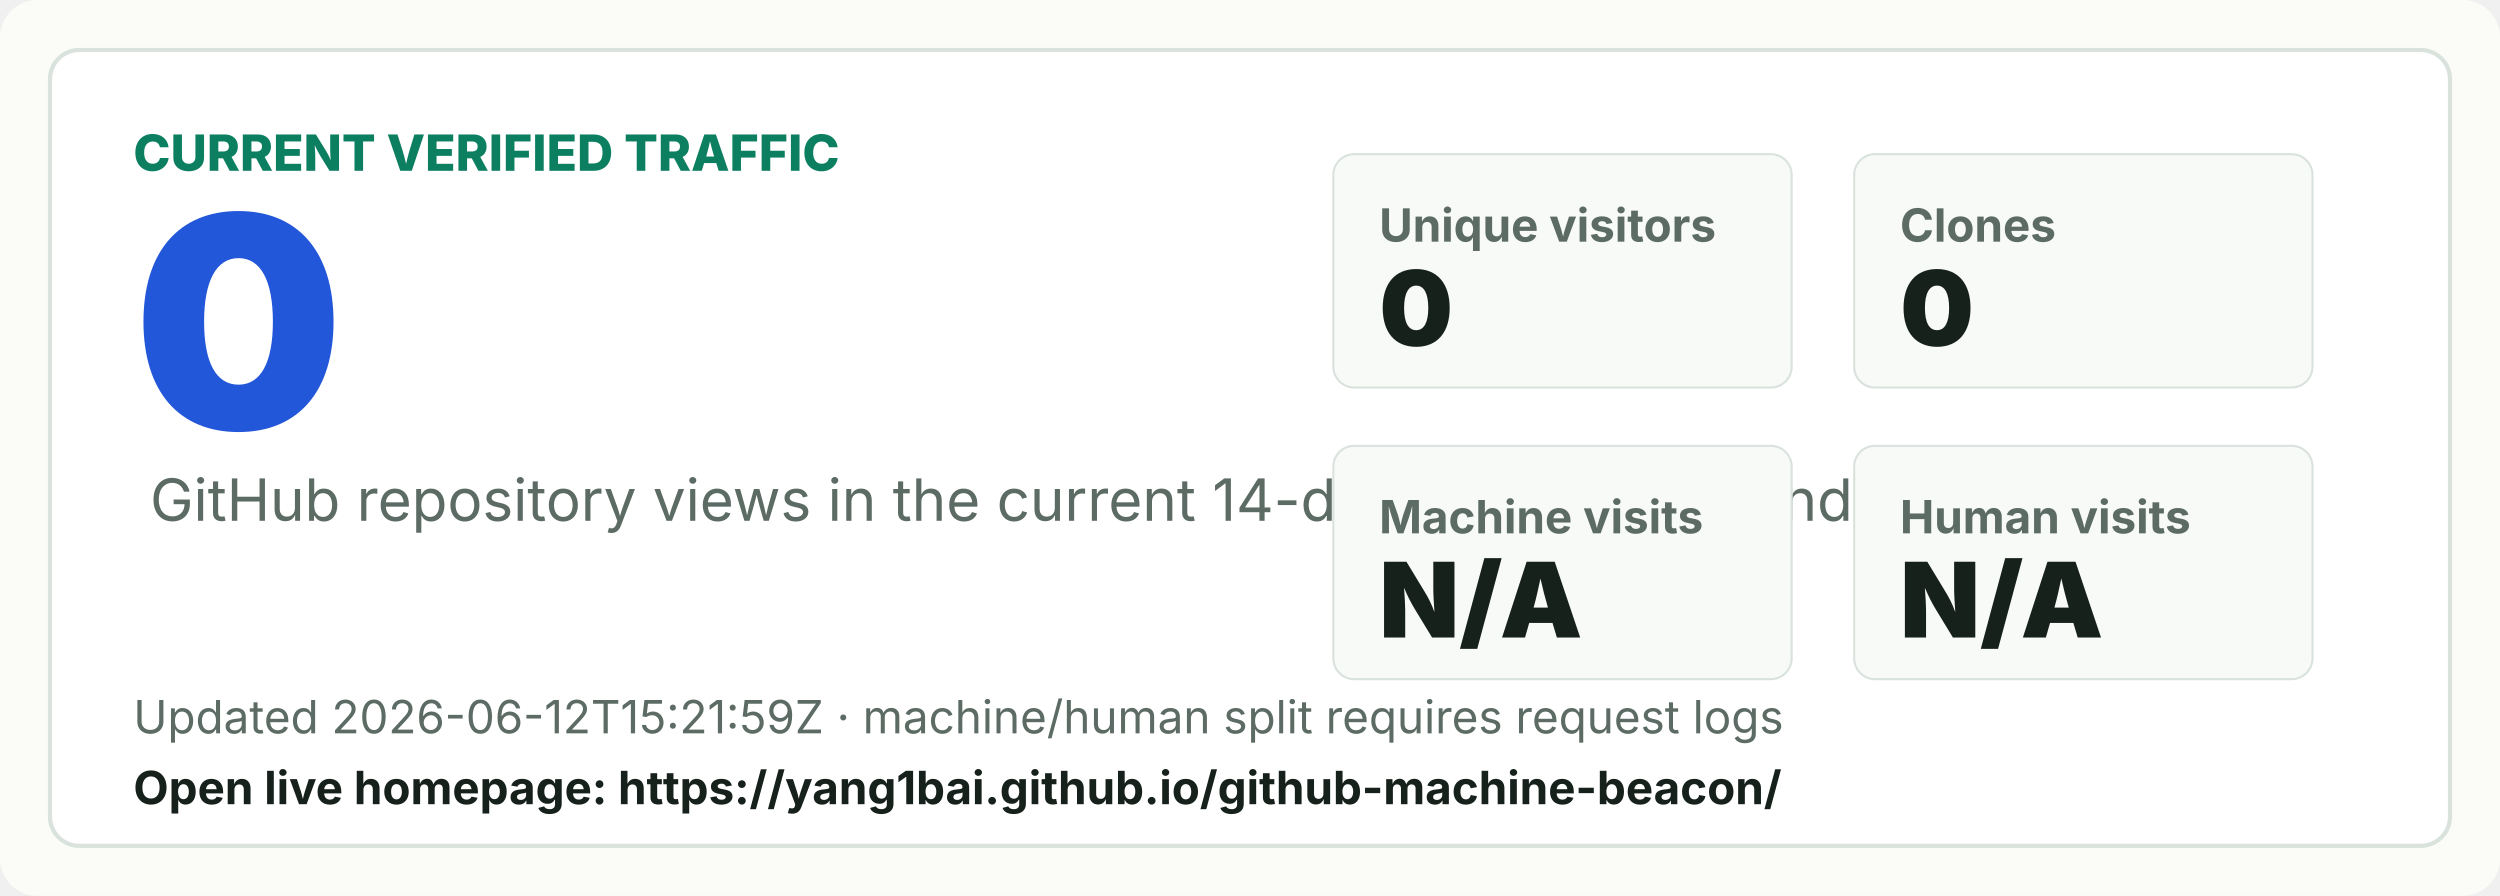
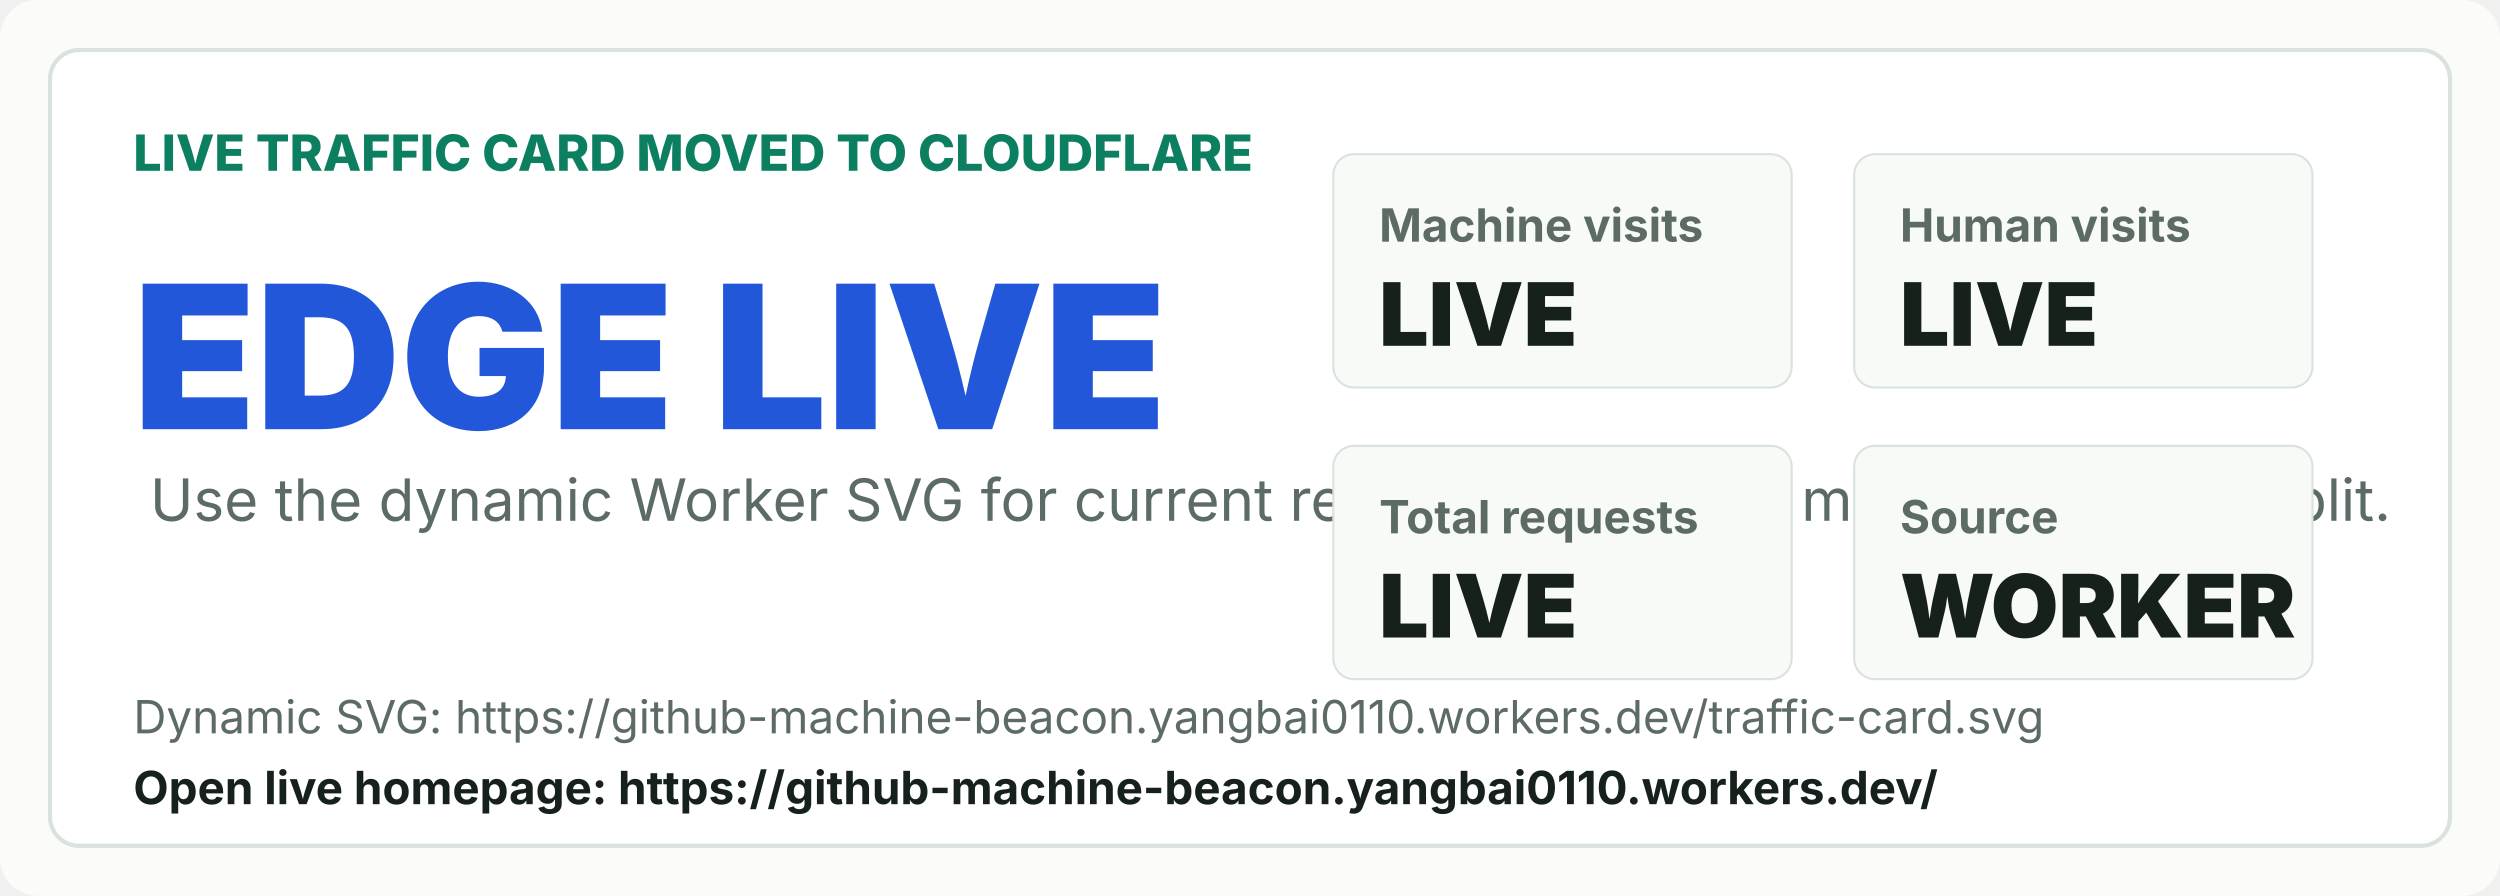
<svg xmlns="http://www.w3.org/2000/svg" viewBox="0 0 1200 430" role="img" aria-labelledby="title desc">
  <rect width="1200" height="430" rx="18" fill="#fbfcf8" />
  <rect x="24" y="24" width="1152" height="382" rx="14" fill="#ffffff" stroke="#d9e2dc" stroke-width="2" />
-   <text x="64" y="82" font-family="Inter, Segoe UI, Arial, sans-serif" font-size="24" font-weight="800" fill="#0d7f61">CURRENT VERIFIED TRAFFIC</text>
-   <text x="64" y="206" font-family="Inter, Segoe UI, Arial, sans-serif" font-size="142" font-weight="850" fill="#2357d9">0</text>
-   <text x="72" y="250" font-family="Inter, Segoe UI, Arial, sans-serif" font-size="28" fill="#5c6b63">GitHub repository views in the current 14-day Traffic API window</text>
+   <text x="64" y="82" font-family="Inter, Segoe UI, Arial, sans-serif" font-size="24" font-weight="800" fill="#0d7f61">LIVE TRAFFIC CARD MOVED TO CLOUDFLARE</text>
+   <text x="64" y="206" font-family="Inter, Segoe UI, Arial, sans-serif" font-size="96" font-weight="850" fill="#2357d9">EDGE LIVE</text>
+   <text x="72" y="250" font-family="Inter, Segoe UI, Arial, sans-serif" font-size="28" fill="#5c6b63">Use the dynamic Worker SVG for current request totals and machine/human split.</text>
  <g font-family="Inter, Segoe UI, Arial, sans-serif">
    <rect x="640" y="74" width="220" height="112" rx="10" fill="#f8faf7" stroke="#d9e2dc" />
-     <text x="662" y="116" font-size="22" font-weight="700" fill="#5c6b63">Unique visitors</text>
-     <text x="662" y="166" font-size="50" font-weight="850" fill="#17211c">0</text>
+     <text x="662" y="116" font-size="22" font-weight="700" fill="#5c6b63">Machine visits</text>
+     <text x="662" y="166" font-size="42" font-weight="850" fill="#17211c">LIVE</text>
    <rect x="890" y="74" width="220" height="112" rx="10" fill="#f8faf7" stroke="#d9e2dc" />
-     <text x="912" y="116" font-size="22" font-weight="700" fill="#5c6b63">Clones</text>
-     <text x="912" y="166" font-size="50" font-weight="850" fill="#17211c">0</text>
+     <text x="912" y="116" font-size="22" font-weight="700" fill="#5c6b63">Human visits</text>
+     <text x="912" y="166" font-size="42" font-weight="850" fill="#17211c">LIVE</text>
    <rect x="640" y="214" width="220" height="112" rx="10" fill="#f8faf7" stroke="#d9e2dc" />
-     <text x="662" y="256" font-size="22" font-weight="700" fill="#5c6b63">Machine visits</text>
-     <text x="662" y="306" font-size="50" font-weight="850" fill="#17211c">N/A</text>
+     <text x="662" y="256" font-size="22" font-weight="700" fill="#5c6b63">Total requests</text>
+     <text x="662" y="306" font-size="42" font-weight="850" fill="#17211c">LIVE</text>
    <rect x="890" y="214" width="220" height="112" rx="10" fill="#f8faf7" stroke="#d9e2dc" />
-     <text x="912" y="256" font-size="22" font-weight="700" fill="#5c6b63">Human visits</text>
-     <text x="912" y="306" font-size="50" font-weight="850" fill="#17211c">N/A</text>
+     <text x="912" y="256" font-size="22" font-weight="700" fill="#5c6b63">Source</text>
+     <text x="912" y="306" font-size="42" font-weight="850" fill="#17211c">WORKER</text>
  </g>
-   <text x="64" y="352" font-family="Inter, Segoe UI, Arial, sans-serif" font-size="22" fill="#5c6b63">Updated 2026-06-12T15:21:59Z · machine/human split requires request logs</text>
-   <text x="64" y="386" font-family="Inter, Segoe UI, Arial, sans-serif" font-size="22" font-weight="750" fill="#17211c">Open live homepage: https://yang1bai.github.io/github-machine-beacon/</text>
+   <text x="64" y="352" font-family="Inter, Segoe UI, Arial, sans-serif" font-size="22" fill="#5c6b63">Dynamic SVG: https://github-machine-beacon.yangbai0110.workers.dev/traffic-card.svg</text>
+   <text x="64" y="386" font-family="Inter, Segoe UI, Arial, sans-serif" font-size="22" font-weight="750" fill="#17211c">Open live homepage: https://github-machine-beacon.yangbai0110.workers.dev/</text>
</svg>
